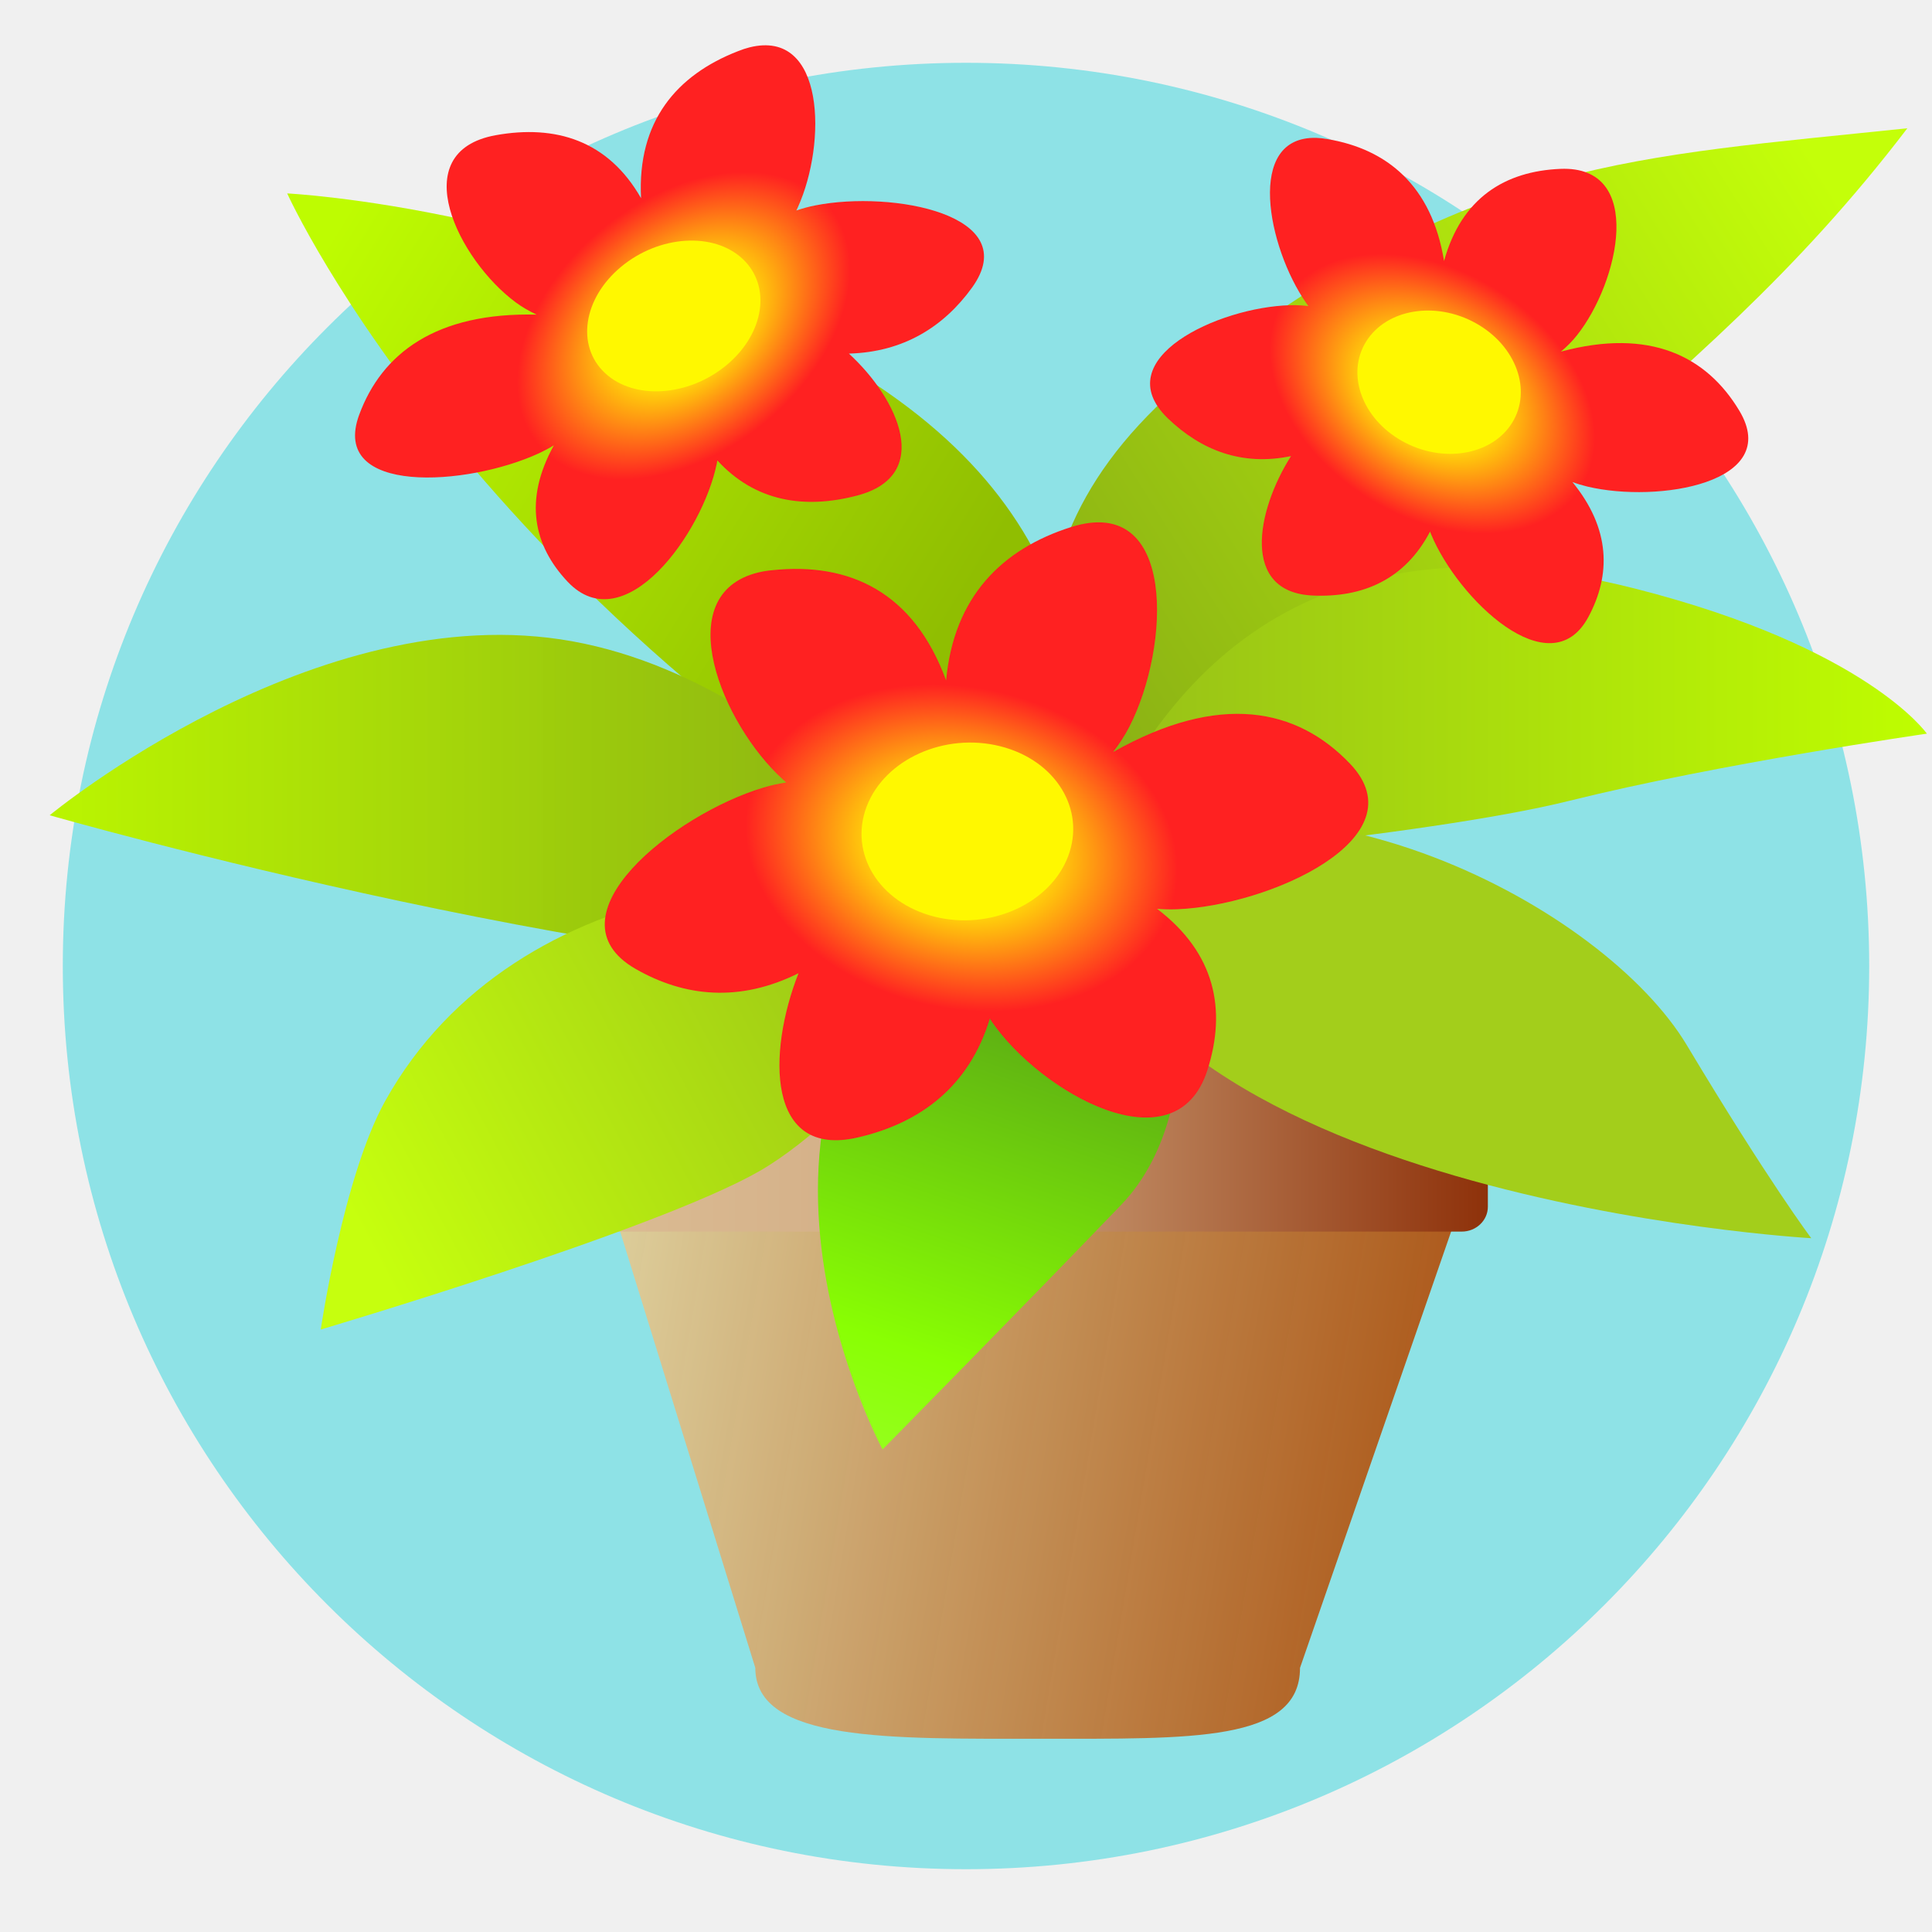
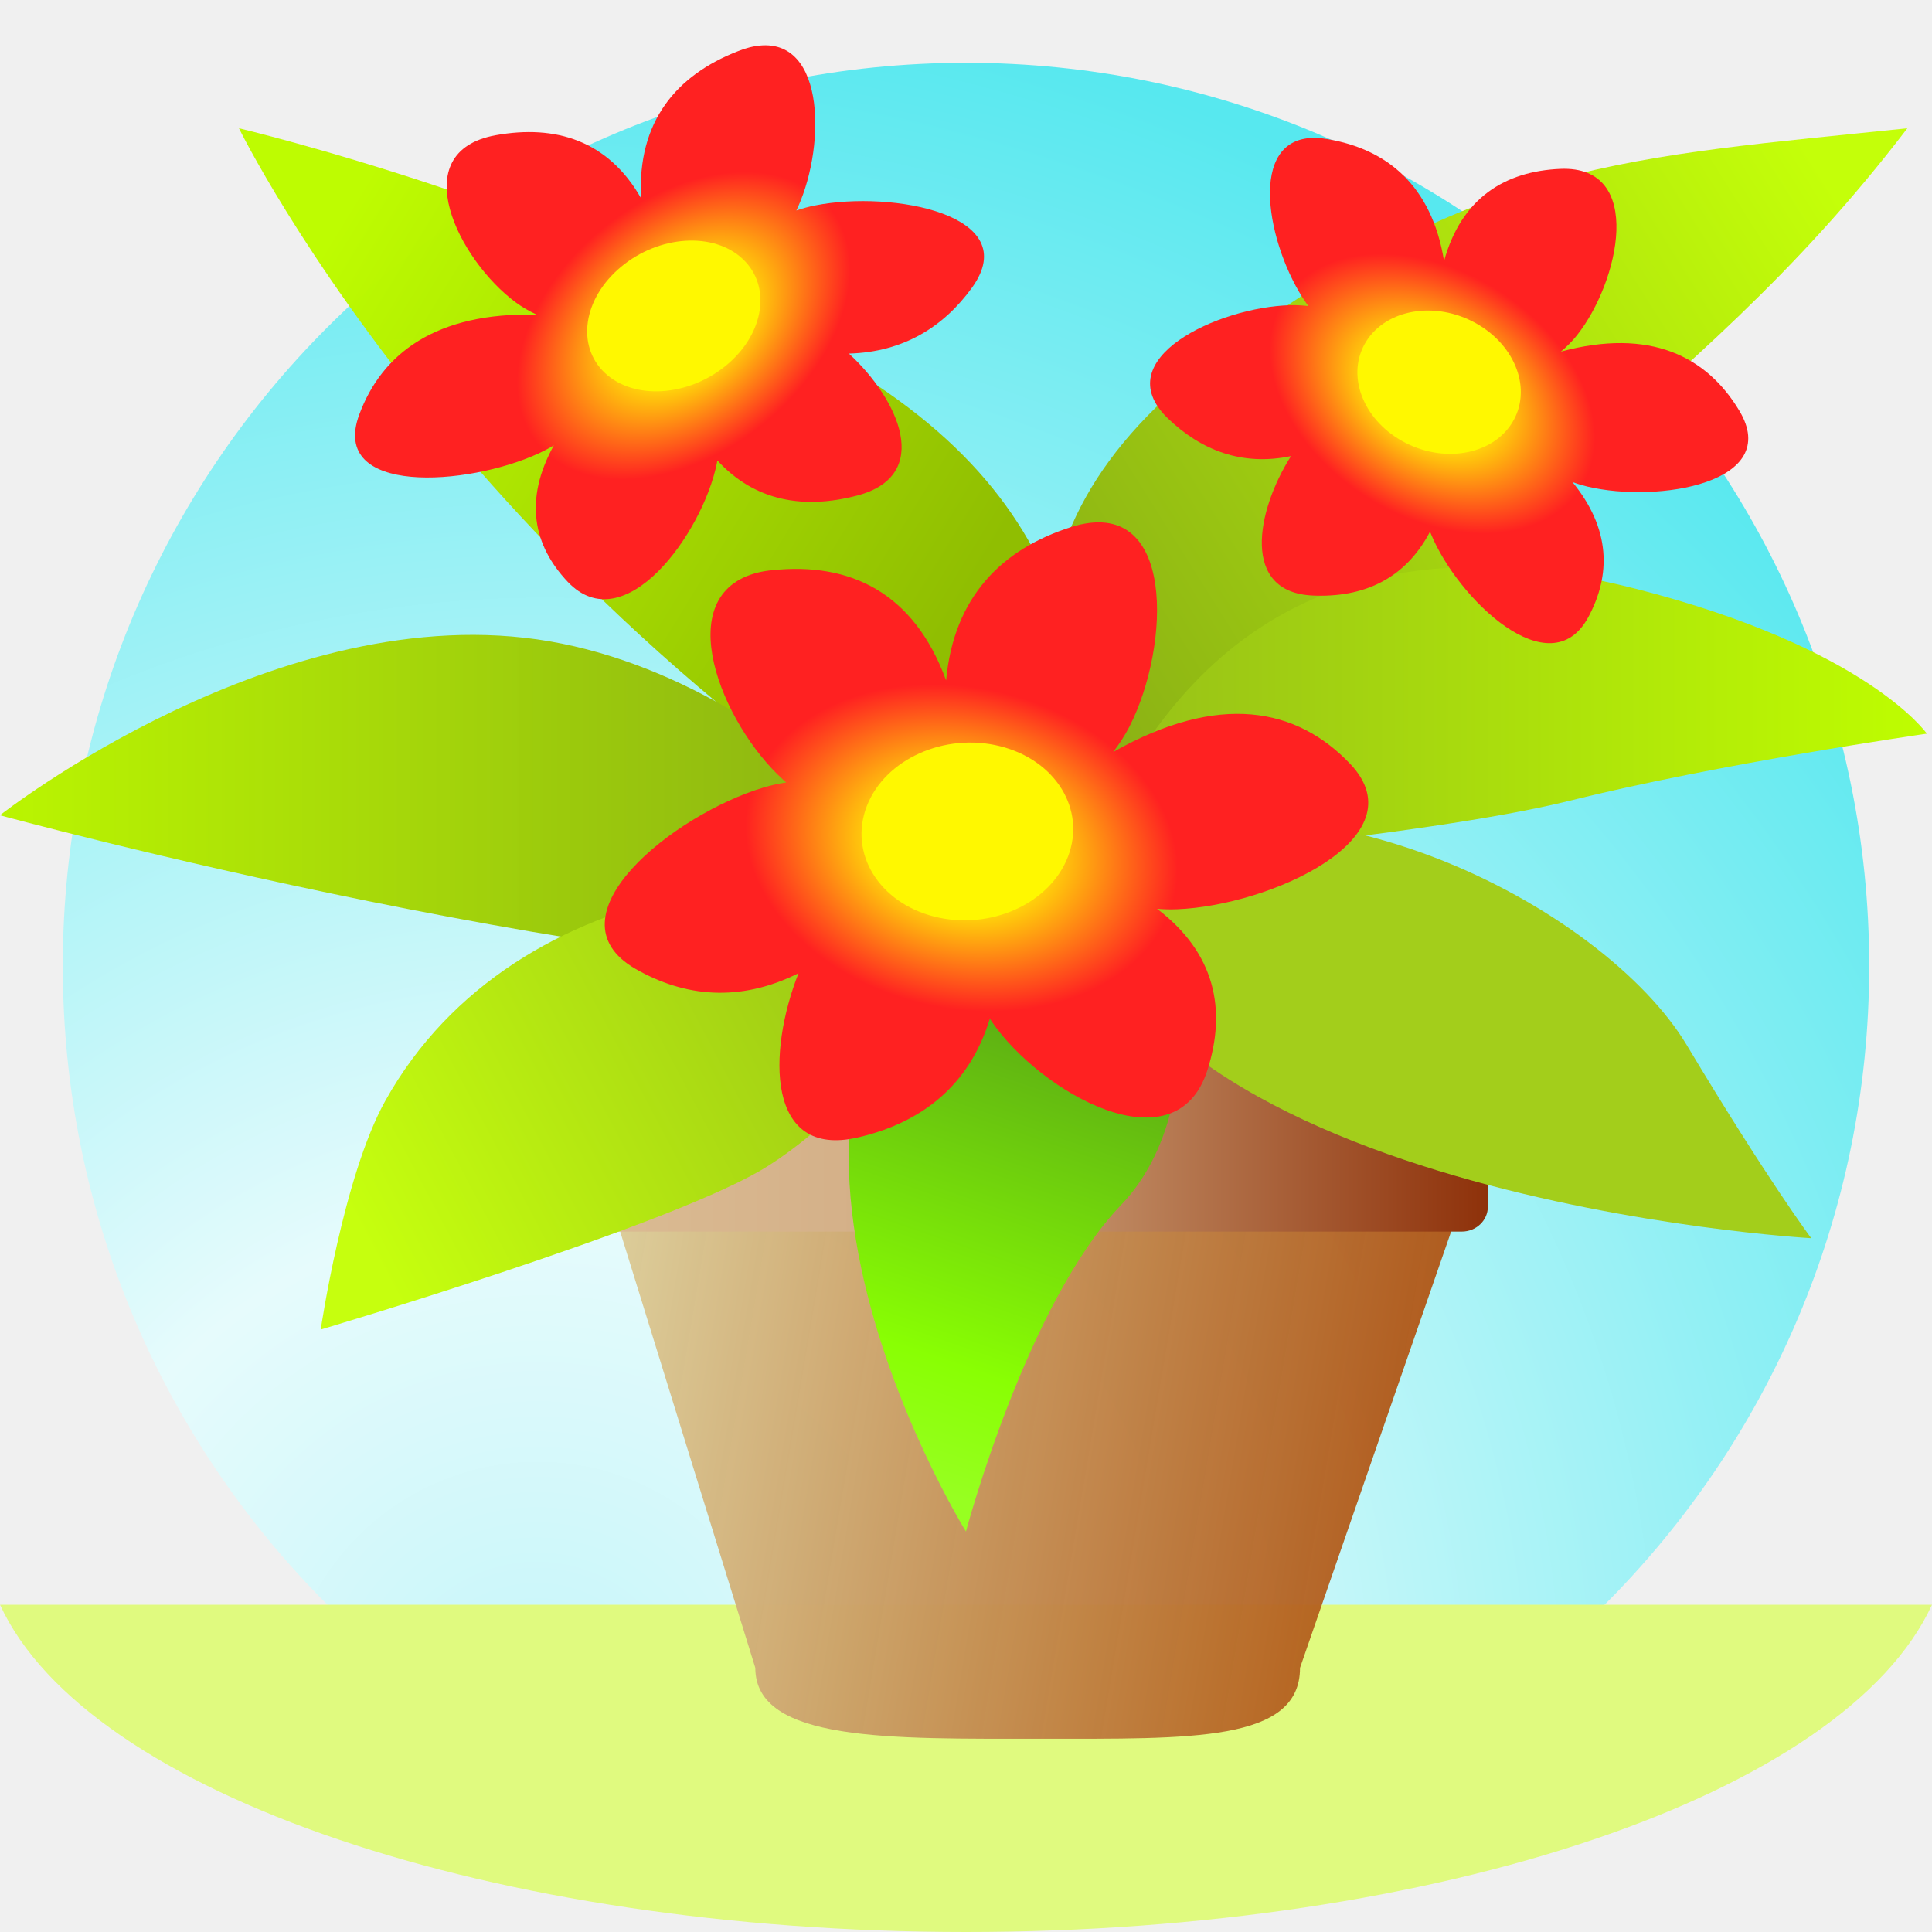
<svg xmlns="http://www.w3.org/2000/svg" xmlns:xlink="http://www.w3.org/1999/xlink" width="100" height="100" viewBox="0 0 26.458 26.458" version="1.1" id="svg2787">
  <defs id="defs2784">
+     <linearGradient id="linearGradient17439">
+       <stop style="stop-color:#c5f6f9;stop-opacity:1;" offset="0" id="stop17435" />
+       <stop style="stop-color:#e6fbfc;stop-opacity:1;" offset="0.289" id="stop17443" />
+       <stop style="stop-color:#57e8ef;stop-opacity:1;" offset="1" id="stop17437" />
+     </linearGradient>
    <linearGradient id="linearGradient88274">
      <stop style="stop-color:#ffe509;stop-opacity:1;" offset="0" id="stop88268" />
      <stop style="stop-color:#ffdd09;stop-opacity:1;" offset="0.23" id="stop91651" />
      <stop style="stop-color:#ff2121;stop-opacity:1;" offset="0.593" id="stop88272" />
    </linearGradient>
    <linearGradient id="linearGradient87446">
      <stop style="stop-color:#56a216;stop-opacity:1;" offset="0" id="stop87442" />
      <stop style="stop-color:#89ff03;stop-opacity:1;" offset="0.754" id="stop87444" />
      <stop style="stop-color:#97ff21;stop-opacity:1;" offset="0.99" id="stop32348" />
    </linearGradient>
    <linearGradient id="linearGradient87436">
      <stop style="stop-color:#c6ff0e;stop-opacity:1;" offset="0" id="stop87434" />
      <stop style="stop-color:#93ba18;stop-opacity:1;" offset="1" id="stop87432" />
    </linearGradient>
    <linearGradient id="linearGradient87426">
      <stop style="stop-color:#befc00;stop-opacity:0.996;" offset="0" id="stop87424" />
      <stop style="stop-color:#90be01;stop-opacity:1;" offset="1" id="stop87422" />
    </linearGradient>
    <linearGradient id="linearGradient87416">
      <stop style="stop-color:#baf500;stop-opacity:0.996;" offset="0" id="stop87414" />
      <stop style="stop-color:#84a816;stop-opacity:1;" offset="1" id="stop87412" />
    </linearGradient>
    <linearGradient id="linearGradient87408">
      <stop style="stop-color:#96be19;stop-opacity:1;" offset="0" id="stop87404" />
      <stop style="stop-color:#bffe00;stop-opacity:0.998;" offset="1" id="stop87406" />
    </linearGradient>
    <linearGradient id="linearGradient87400">
      <stop style="stop-color:#85a916;stop-opacity:1;" offset="0" id="stop87396" />
      <stop style="stop-color:#c4ff09;stop-opacity:1;" offset="0.881" id="stop87398" />
    </linearGradient>
    <linearGradient id="linearGradient83676">
      <stop style="stop-color:#dbbc94;stop-opacity:1;" offset="0" id="stop83674" />
      <stop style="stop-color:#d2ac84;stop-opacity:1;" offset="0.396" id="stop83751" />
      <stop style="stop-color:#8e310a;stop-opacity:1;" offset="1" id="stop83672" />
    </linearGradient>
    <linearGradient xlink:href="#linearGradient29522" id="linearGradient31309" gradientUnits="userSpaceOnUse" gradientTransform="matrix(0.7932409,-0.6089079,0.7932409,0.6089079,4.892518,-8.867114)" x1="14.228" y1="-29.19" x2="3.659" y2="-18.62" />
    <linearGradient id="linearGradient29522">
      <stop style="stop-color:#d4a125;stop-opacity:1;" offset="0" id="stop29518" />
      <stop style="stop-color:#edd495;stop-opacity:1;" offset="1" id="stop29520" />
    </linearGradient>
    <linearGradient xlink:href="#linearGradient29522" id="linearGradient31385" gradientUnits="userSpaceOnUse" gradientTransform="matrix(-0.7932409,-0.6089079,-0.7932409,0.6089079,5.107999,-8.867114)" x1="14.228" y1="-29.19" x2="3.659" y2="-18.62" />
    <linearGradient xlink:href="#linearGradient29522" id="linearGradient29605" gradientUnits="userSpaceOnUse" gradientTransform="matrix(0.8001375,-0.6190755,0.8001375,0.6190755,17.50946,-0.3688092)" x1="14.228" y1="-29.19" x2="3.659" y2="-18.62" />
    <linearGradient id="linearGradient15170">
      <stop style="stop-color:#dccd9a;stop-opacity:1;" offset="0" id="stop15166" />
      <stop style="stop-color:#aa4400;stop-opacity:0.938;" offset="1" id="stop15168" />
    </linearGradient>
    <linearGradient id="linearGradient21349">
      <stop style="stop-color:#c38e66;stop-opacity:1;" offset="0" id="stop21345" />
      <stop style="stop-color:#8b5b37;stop-opacity:1;" offset="1" id="stop21347" />
    </linearGradient>
    <linearGradient xlink:href="#linearGradient87426" id="linearGradient67992" gradientUnits="userSpaceOnUse" x1="5.486" y1="8.979" x2="11.86" y2="13.141" />
    <linearGradient xlink:href="#linearGradient87400" id="linearGradient67994" gradientUnits="userSpaceOnUse" x1="12.634" y1="13.584" x2="22.543" y2="6.943" />
    <linearGradient xlink:href="#linearGradient15170" id="linearGradient67996" gradientUnits="userSpaceOnUse" gradientTransform="matrix(0.5499997,0,0,0.5417149,16.95317,11.51363)" x1="-15.649" y1="17.282" x2="2.072" y2="20.393" />
    <linearGradient xlink:href="#linearGradient21349" id="linearGradient68000" gradientUnits="userSpaceOnUse" gradientTransform="matrix(0.5499997,0,0,0.3543472,16.95317,13.10631)" x1="-15.673" y1="6.808" x2="2.096" y2="6.808" />
-     <linearGradient xlink:href="#linearGradient87416" id="linearGradient68002" gradientUnits="userSpaceOnUse" x1="2.73" y1="14.34" x2="13.008" y2="14.34" />
+     <linearGradient xlink:href="#linearGradient87416" id="linearGradient68002" gradientUnits="userSpaceOnUse" x1="2.73" y1="14.34" x2="13.008" y2="14.34" gradientTransform="matrix(1.051275,0,0,1,-0.6669769,1.3781659e-7)" />
    <linearGradient xlink:href="#linearGradient83676" id="linearGradient68004" gradientUnits="userSpaceOnUse" gradientTransform="matrix(0.7236181,0,0,1,13.92875,11.04488)" x1="-7.541" y1="6.482" x2="5.622" y2="6.482" />
    <linearGradient xlink:href="#linearGradient87436" id="linearGradient68006" gradientUnits="userSpaceOnUse" x1="6.216" y1="18.923" x2="12.706" y2="15.275" />
    <linearGradient xlink:href="#linearGradient87408" id="linearGradient68008" gradientUnits="userSpaceOnUse" x1="13.695" y1="13.447" x2="22.657" y2="13.447" />
    <linearGradient xlink:href="#linearGradient87446" id="linearGradient68010" gradientUnits="userSpaceOnUse" x1="13.084" y1="15.912" x2="11.437" y2="21.01" />
    <radialGradient xlink:href="#linearGradient88274" id="radialGradient68012" gradientUnits="userSpaceOnUse" gradientTransform="matrix(1.222499,0.3662561,-0.880079,1.182931,-13.53777,3.53111)" cx="15.861" cy="-2.631" fx="15.861" fy="-2.631" r="1.865" />
    <radialGradient xlink:href="#linearGradient88274" id="radialGradient68014" gradientUnits="userSpaceOnUse" gradientTransform="matrix(1.222499,0.3662561,-0.880079,1.182931,-13.53777,3.53111)" cx="15.861" cy="-2.631" fx="15.861" fy="-2.631" r="1.865" />
    <radialGradient xlink:href="#linearGradient88274" id="radialGradient68016" gradientUnits="userSpaceOnUse" gradientTransform="matrix(1.222499,0.3662561,-0.880079,1.182931,-13.53777,3.53111)" cx="15.861" cy="-2.631" fx="15.861" fy="-2.631" r="1.865" />
+     <radialGradient xlink:href="#linearGradient17439" id="radialGradient17441" cx="11.875" cy="19.627" fx="11.875" fy="19.627" r="12.369" gradientUnits="userSpaceOnUse" gradientTransform="matrix(1.784183,-0.7303314,0.7233711,1.76718,-28.04883,-2.586159)" />
  </defs>
  <g id="layer1">
-     <circle style="fill:#8ee2e6;fill-rule:evenodd;stroke-width:0.265;fill-opacity:1" id="path19668" cx="13.229" cy="13.229" r="12.369" />
+     <circle style="fill:url(#radialGradient17441);fill-rule:evenodd;stroke-width:0.265;fill-opacity:1" id="path19668" cx="13.229" cy="13.229" r="12.369" />
    <g id="g117847" transform="translate(-85.68201,-18.42902)">
      <path id="rect29651" style="fill:#b89644;fill-opacity:1;fill-rule:evenodd;stroke-width:0.253" d="m -35.605,27.319 c -0.493,-1e-6 -0.985,0.145 -1.362,0.435 l -11.147,8.557 h 0.002 V 52.708 h 25.015 V 36.311 h 0.002 L -34.243,27.754 c -0.377,-0.29 -0.87,-0.435 -1.363,-0.435 z" />
      <rect style="mix-blend-mode:multiply;fill:#ddd3d3;fill-opacity:1;fill-rule:evenodd;stroke-width:0.259" id="rect31549-1" width="22.808" height="19.408" x="-46.973" y="31.063" />
      <rect style="fill:#ffffff;fill-rule:evenodd;stroke-width:0.265" id="rect31549" width="22.101" height="20.893" x="-46.656" y="31.253" />
      <text xml:space="preserve" style="font-style:normal;font-weight:normal;font-size:15.525px;line-height:1.25;font-family:sans-serif;fill:#000000;fill-opacity:1;stroke:none;stroke-width:0.243" x="-31.271" y="52.283" id="text33454" transform="matrix(0.9981024,0.2998089,-0.2238531,0.9346605,0,0)">
        <tspan id="tspan33452" style="font-style:normal;font-variant:normal;font-weight:bold;font-stretch:normal;font-size:15.525px;font-family:Amiri;-inkscape-font-specification:'Amiri Bold';fill:#ff2e2e;fill-opacity:1;stroke-width:0.243" x="-31.271" y="52.283">@</tspan>
      </text>
      <path id="path31562" style="mix-blend-mode:normal;fill:#c5a761;fill-opacity:1;stroke:#000000;stroke-width:0;stroke-linecap:butt;stroke-linejoin:miter;stroke-dasharray:none;stroke-opacity:1" d="m -24.548,36.496 -11.088,7.975 -11.019,-7.925 v 2.948 l 9.954,8.797 h 1.995 l -0.003,-0.05 h 0.208 l 9.953,-8.798 z" />
      <g id="g31560" transform="matrix(1,0,0,0.991651,-40.60526,66.98862)">
        <g id="g31553">
          <path id="rect29033-76-4" style="fill:url(#linearGradient31309);fill-opacity:1;fill-rule:evenodd;stroke-width:0.295" d="m -7.509,-30.936 v 16.535 c 0.453,10e-7 0.906,-0.133 1.253,-0.399 l 10.25,-7.868 -10.25,-7.868 c -0.347,-0.266 -0.8,-0.399 -1.253,-0.399 z" />
          <path id="rect29033-76-4-0" style="fill:url(#linearGradient31385);fill-opacity:1;fill-rule:evenodd;stroke-width:0.295" d="m 17.51,-30.936 v 16.535 c -0.453,10e-7 -0.906,-0.133 -1.253,-0.399 L 6.007,-22.668 16.257,-30.537 c 0.347,-0.266 0.8,-0.399 1.253,-0.399 z" />
        </g>
        <path id="rect29033-76-0" style="fill:#b89644;fill-opacity:1;fill-rule:evenodd;stroke-width:0.319" d="m 5,-23.668 c -0.473,-1e-6 -0.945,0.149 -1.307,0.448 l -10.696,8.82 H 17.003 L 6.307,-23.221 C 5.945,-23.519 5.473,-23.668 5,-23.668 Z" />
        <path id="rect29033-76" style="fill:url(#linearGradient29605);fill-opacity:1;fill-rule:evenodd;stroke-width:0.299" d="m 5,-22.806 c -0.457,-1e-6 -0.913,0.135 -1.264,0.406 l -10.339,8 H 16.603 L 6.264,-22.4 c -0.35,-0.271 -0.807,-0.406 -1.264,-0.406 z" />
      </g>
    </g>
+     <path style="fill:#e0fa7f;fill-opacity:1;fill-rule:evenodd;stroke-width:0.449" d="M 3.1666667e-7,21.976 A 13.464,5.496 0 0 0 13.229,26.458 13.464,5.496 0 0 0 26.458,21.976 Z" id="path79810" />
    <g id="g67990" transform="matrix(1.290122,0,0,1.372855,-2.842666,-8.649821)">
-       <path style="fill:url(#linearGradient67992);fill-opacity:1;stroke:#000000;stroke-width:0;stroke-linecap:butt;stroke-linejoin:miter;stroke-dasharray:none;stroke-opacity:1" d="M 13.655,15.714 C 13.828,13.514 13.949,11.47 11.133,9.921 8.317,8.372 5.252,8.23 5.252,8.23 c 0,0 2.117,4.413 8.403,7.483 z" id="path67948" />
+       <path style="fill:url(#linearGradient67992);fill-opacity:1;stroke:#000000;stroke-width:0;stroke-linecap:butt;stroke-linejoin:miter;stroke-dasharray:none;stroke-opacity:1" d="M 13.655,15.714 C 13.828,13.514 13.949,11.47 11.133,9.921 8.317,8.372 4.74,7.58 4.74,7.58 c 0,0 2.63,5.063 8.916,8.134 z" id="path67948" />
      <path style="fill:url(#linearGradient67994);fill-opacity:1;stroke:#000000;stroke-width:0;stroke-linecap:butt;stroke-linejoin:miter;stroke-dasharray:none;stroke-opacity:1" d="m 13.644,15.94 c -0.2,-2.388 -1.229,-4.197 1.508,-6.117 2.737,-1.921 4.372,-1.955 7.298,-2.243 -2.353,2.897 -4.691,3.705 -8.806,8.36 z" id="path67950" />
      <path id="path67952" style="fill:url(#linearGradient67996);fill-opacity:1;fill-rule:evenodd;stroke:#44b2c8;stroke-width:0;stroke-dasharray:none;stroke-opacity:1" d="m 8.419,17.471 1.802,5.467 c 3.3e-5,0.741 1.433,0.707 3.03,0.707 1.597,-1.1e-5 2.752,0.034 2.752,-0.707 l 2.015,-5.467 z" />
      <path id="path67956" style="fill:url(#linearGradient68000);fill-opacity:1;fill-rule:evenodd;stroke:#44b2c8;stroke-width:0;stroke-dasharray:none;stroke-opacity:1" d="m 13.22,14.919 a 4.887,0.855 0 0 0 -4.887,0.856 4.887,0.855 0 0 0 0.414,0.344 5.26,1.196 0 0 1 4.59,-0.613 5.26,1.196 0 0 1 4.467,0.565 4.887,0.855 0 0 0 0.303,-0.295 4.887,0.855 0 0 0 -4.887,-0.856 z" />
      <path id="path67958" style="fill:#362c25;fill-opacity:1;fill-rule:evenodd;stroke:#44b2c8;stroke-width:0;stroke-dasharray:none;stroke-opacity:1" d="m 13.31,15.182 a 5.291,1.829 0 0 0 -4.617,0.937 4.915,1.308 0 0 0 4.499,0.783 4.915,1.308 0 0 0 4.61,-0.856 5.291,1.829 0 0 0 -4.493,-0.863 z" />
-       <path style="fill:url(#linearGradient68002);fill-opacity:1;stroke:#000000;stroke-width:0;stroke-linecap:butt;stroke-linejoin:miter;stroke-dasharray:none;stroke-opacity:1" d="m 13.008,16.038 c 0,0 -2.008,-2.876 -4.728,-3.34 -2.721,-0.464 -5.549,1.735 -5.549,1.735 0,0 6.504,1.752 10.278,1.605 z" id="path67960" />
+       <path style="fill:url(#linearGradient68002);fill-opacity:1;stroke:#000000;stroke-width:0;stroke-linecap:butt;stroke-linejoin:miter;stroke-dasharray:none;stroke-opacity:1" d="m 13.008,16.038 c 0,0 -2.11,-2.876 -4.971,-3.34 -2.86,-0.464 -5.834,1.735 -5.834,1.735 0,0 6.838,1.752 10.805,1.605 z" id="path67960" />
      <rect style="opacity:1;fill:url(#linearGradient68004);fill-opacity:1;stroke:#9d9d9d;stroke-width:0;stroke-miterlimit:8;paint-order:fill markers stroke;stop-color:#000000" id="rect67962" width="9.525" height="2.117" x="8.472" y="16.469" rx="0.277" ry="0.248" />
      <path style="fill:url(#linearGradient68006);fill-opacity:1;stroke:#000000;stroke-width:0;stroke-linecap:butt;stroke-linejoin:miter;stroke-dasharray:none;stroke-opacity:1" d="m 12.893,15.512 c -1.76,-0.787 -5.215,-0.564 -6.6,1.77 -0.446,0.752 -0.685,2.281 -0.685,2.281 0,0 3.551,-0.987 4.651,-1.577 1.1,-0.59 2.634,-2.474 2.634,-2.474 z" id="path67964" />
      <path style="fill:url(#linearGradient68008);fill-opacity:1;stroke:#000000;stroke-width:0;stroke-linecap:butt;stroke-linejoin:miter;stroke-dasharray:none;stroke-opacity:1" d="m 13.695,14.937 c 0.757,-1.795 2.311,-3.616 5.869,-2.764 2.459,0.589 3.093,1.446 3.093,1.446 0,0 -2.204,0.298 -3.791,0.669 -1.545,0.362 -5.171,0.648 -5.171,0.648 z" id="path67966" />
      <path style="fill:#a3ce1b;fill-opacity:1;stroke:#000000;stroke-width:0;stroke-linecap:butt;stroke-linejoin:miter;stroke-dasharray:none;stroke-opacity:1" d="m 13.533,14.844 c 2.466,-1.123 5.7,0.51 6.575,1.881 0.875,1.371 1.322,1.927 1.322,1.927 0,0 -7.46,-0.394 -7.896,-3.808 z" id="path67968" />
-       <path style="fill:url(#linearGradient68010);fill-opacity:1;stroke:#000000;stroke-width:0;stroke-linecap:butt;stroke-linejoin:miter;stroke-dasharray:none;stroke-opacity:1" d="m 13.085,14.9 c 1.833,0.129 2.029,2.432 1.022,3.417 -1.007,0.985 -2.535,2.442 -2.535,2.442 0,0 -2.297,-4 1.513,-5.859 z" id="path67970" />
+       <path style="fill:url(#linearGradient68010);fill-opacity:1;stroke:#000000;stroke-width:0;stroke-linecap:butt;stroke-linejoin:miter;stroke-dasharray:none;stroke-opacity:1" d="m 13.085,14.9 c 1.833,0.129 2.029,2.432 1.022,3.417 -1.007,0.985 -1.65,3.261 -1.65,3.261 0,0 -3.182,-4.819 0.628,-6.678 z" id="path67970" />
      <g id="g67976" transform="matrix(1.111707,-0.2340806,0.2555571,0.9971539,-1.211581,5.250456)">
        <path id="path67972" style="fill:url(#radialGradient68012);fill-opacity:1;stroke:#000000;stroke-width:0;stroke-linecap:butt;stroke-linejoin:miter;stroke-dasharray:none;stroke-opacity:1" d="M 9.372,3.727 C 9.336,3.728 9.298,3.732 9.257,3.739 8.652,3.835 8.192,4.189 8.06,4.928 7.887,4.308 7.445,4.046 6.881,4.021 6.014,3.983 6.272,5.129 6.698,5.651 6.746,5.71 6.801,5.763 6.86,5.811 5.953,5.573 5.372,5.851 5.034,6.384 4.588,7.088 5.855,7.294 6.578,7.132 6.63,7.12 6.681,7.106 6.731,7.088 6.337,7.544 6.328,7.996 6.558,8.412 6.941,9.103 7.886,8.24 8.167,7.608 c 0.004,-0.009 0.008,-0.019 0.012,-0.029 C 8.431,8.05 8.859,8.229 9.368,8.21 10.104,8.183 9.955,7.384 9.604,6.845 10.102,6.947 10.522,6.792 10.864,6.48 11.496,5.901 10.357,5.387 9.624,5.367 c -0.061,-0.002 -0.123,0.001 -0.184,0.008 0.007,-0.009 0.015,-0.019 0.022,-0.029 C 9.862,4.802 10.1,3.709 9.372,3.727 Z" />
        <ellipse style="fill:#fff800;fill-opacity:1;fill-rule:evenodd;stroke-width:0.26" id="ellipse67974" cx="-3.547" cy="9.224" rx="0.846" ry="0.687" transform="matrix(-0.8839148,0.4676479,0.538214,0.8428082,0,0)" />
      </g>
      <g id="g67982" transform="matrix(-1.040536,-0.00390544,-0.00933203,1.018369,25.96468,3.917095)">
        <path id="path67978" style="fill:url(#radialGradient68014);fill-opacity:1;stroke:#000000;stroke-width:0;stroke-linecap:butt;stroke-linejoin:miter;stroke-dasharray:none;stroke-opacity:1" d="M 9.372,3.727 C 9.336,3.728 9.298,3.732 9.257,3.739 8.652,3.835 8.192,4.189 8.06,4.928 7.887,4.308 7.445,4.046 6.881,4.021 6.014,3.983 6.272,5.129 6.698,5.651 6.746,5.71 6.801,5.763 6.86,5.811 5.953,5.573 5.372,5.851 5.034,6.384 4.588,7.088 5.855,7.294 6.578,7.132 6.63,7.12 6.681,7.106 6.731,7.088 6.337,7.544 6.328,7.996 6.558,8.412 6.941,9.103 7.886,8.24 8.167,7.608 c 0.004,-0.009 0.008,-0.019 0.012,-0.029 C 8.431,8.05 8.859,8.229 9.368,8.21 10.104,8.183 9.955,7.384 9.604,6.845 10.102,6.947 10.522,6.792 10.864,6.48 11.496,5.901 10.357,5.387 9.624,5.367 c -0.061,-0.002 -0.123,0.001 -0.184,0.008 0.007,-0.009 0.015,-0.019 0.022,-0.029 C 9.862,4.802 10.1,3.709 9.372,3.727 Z" />
        <ellipse style="fill:#fff800;fill-opacity:1;fill-rule:evenodd;stroke-width:0.26" id="ellipse67980" cx="-3.547" cy="9.224" rx="0.846" ry="0.687" transform="matrix(-0.8839148,0.4676479,0.538214,0.8428082,0,0)" />
      </g>
      <g id="g67988" transform="matrix(-1.304965,0.3301232,0.2336753,1.257712,21.61291,4.229343)">
        <path id="path67984" style="fill:url(#radialGradient68016);fill-opacity:1;stroke:#000000;stroke-width:0;stroke-linecap:butt;stroke-linejoin:miter;stroke-dasharray:none;stroke-opacity:1" d="M 9.372,3.727 C 9.336,3.728 9.298,3.732 9.257,3.739 8.652,3.835 8.192,4.189 8.06,4.928 7.887,4.308 7.445,4.046 6.881,4.021 6.014,3.983 6.272,5.129 6.698,5.651 6.746,5.71 6.801,5.763 6.86,5.811 5.953,5.573 5.372,5.851 5.034,6.384 4.588,7.088 5.855,7.294 6.578,7.132 6.63,7.12 6.681,7.106 6.731,7.088 6.337,7.544 6.328,7.996 6.558,8.412 6.941,9.103 7.886,8.24 8.167,7.608 c 0.004,-0.009 0.008,-0.019 0.012,-0.029 C 8.431,8.05 8.859,8.229 9.368,8.21 10.104,8.183 9.955,7.384 9.604,6.845 10.102,6.947 10.522,6.792 10.864,6.48 11.496,5.901 10.357,5.387 9.624,5.367 c -0.061,-0.002 -0.123,0.001 -0.184,0.008 0.007,-0.009 0.015,-0.019 0.022,-0.029 C 9.862,4.802 10.1,3.709 9.372,3.727 Z" />
        <ellipse style="fill:#fff800;fill-opacity:1;fill-rule:evenodd;stroke-width:0.26" id="ellipse67986" cx="-3.547" cy="9.224" rx="0.846" ry="0.687" transform="matrix(-0.8839148,0.4676479,0.538214,0.8428082,0,0)" />
      </g>
    </g>
  </g>
</svg>
